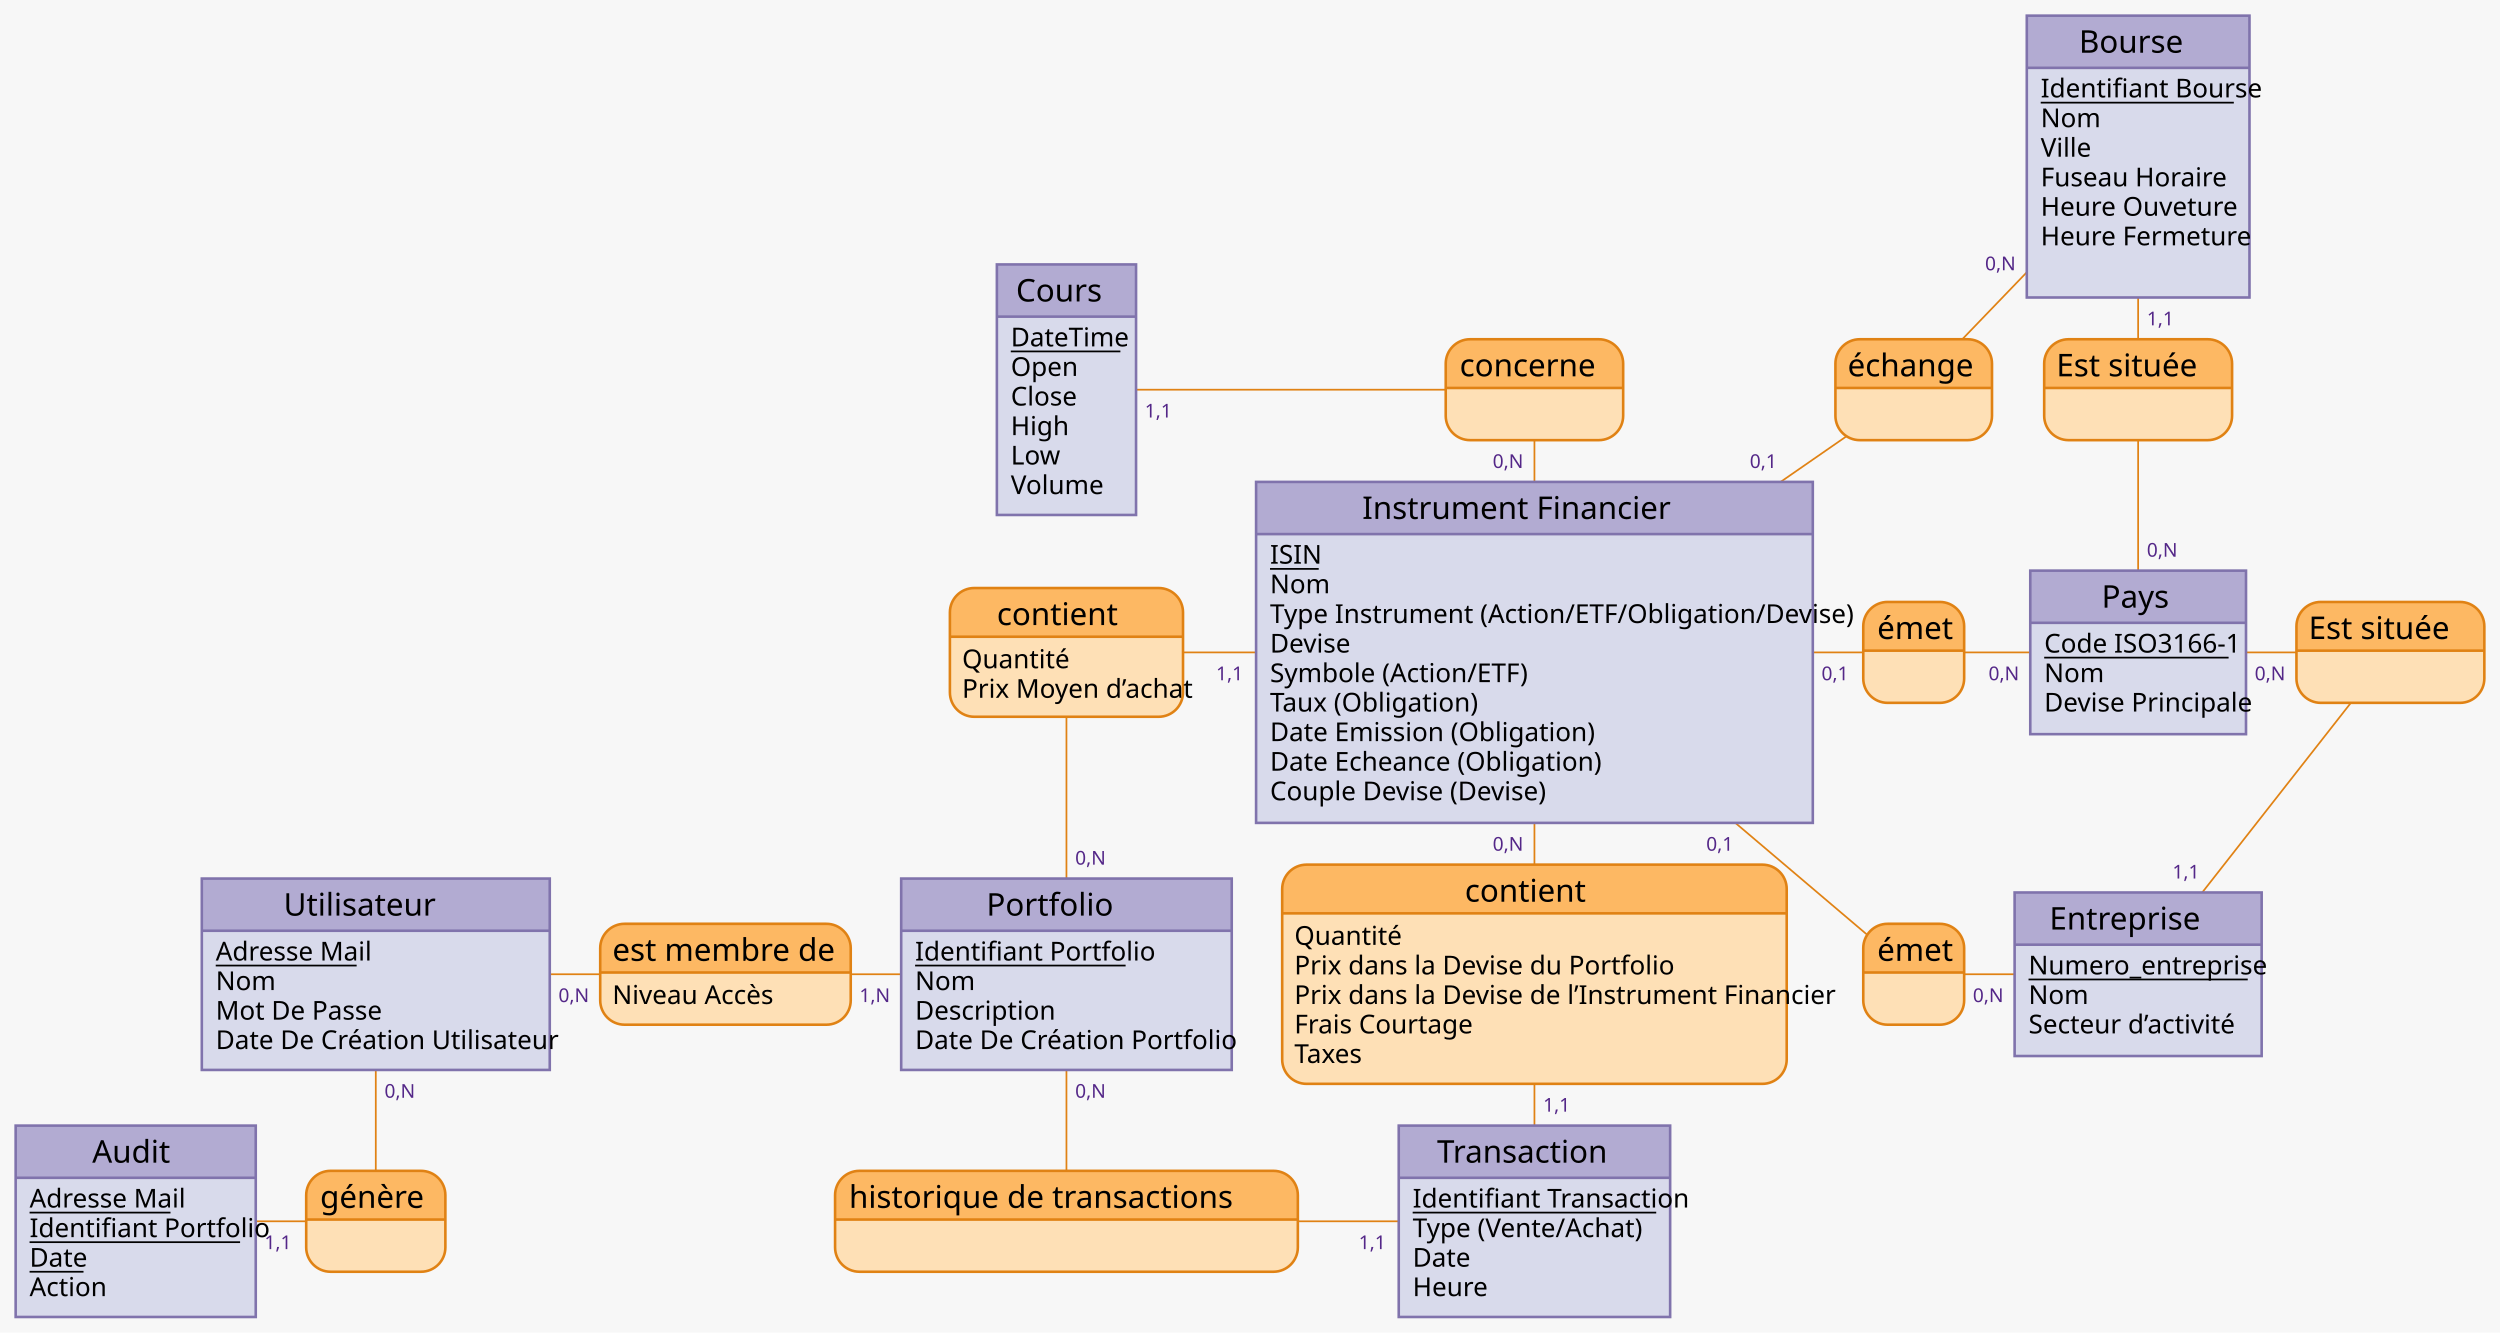
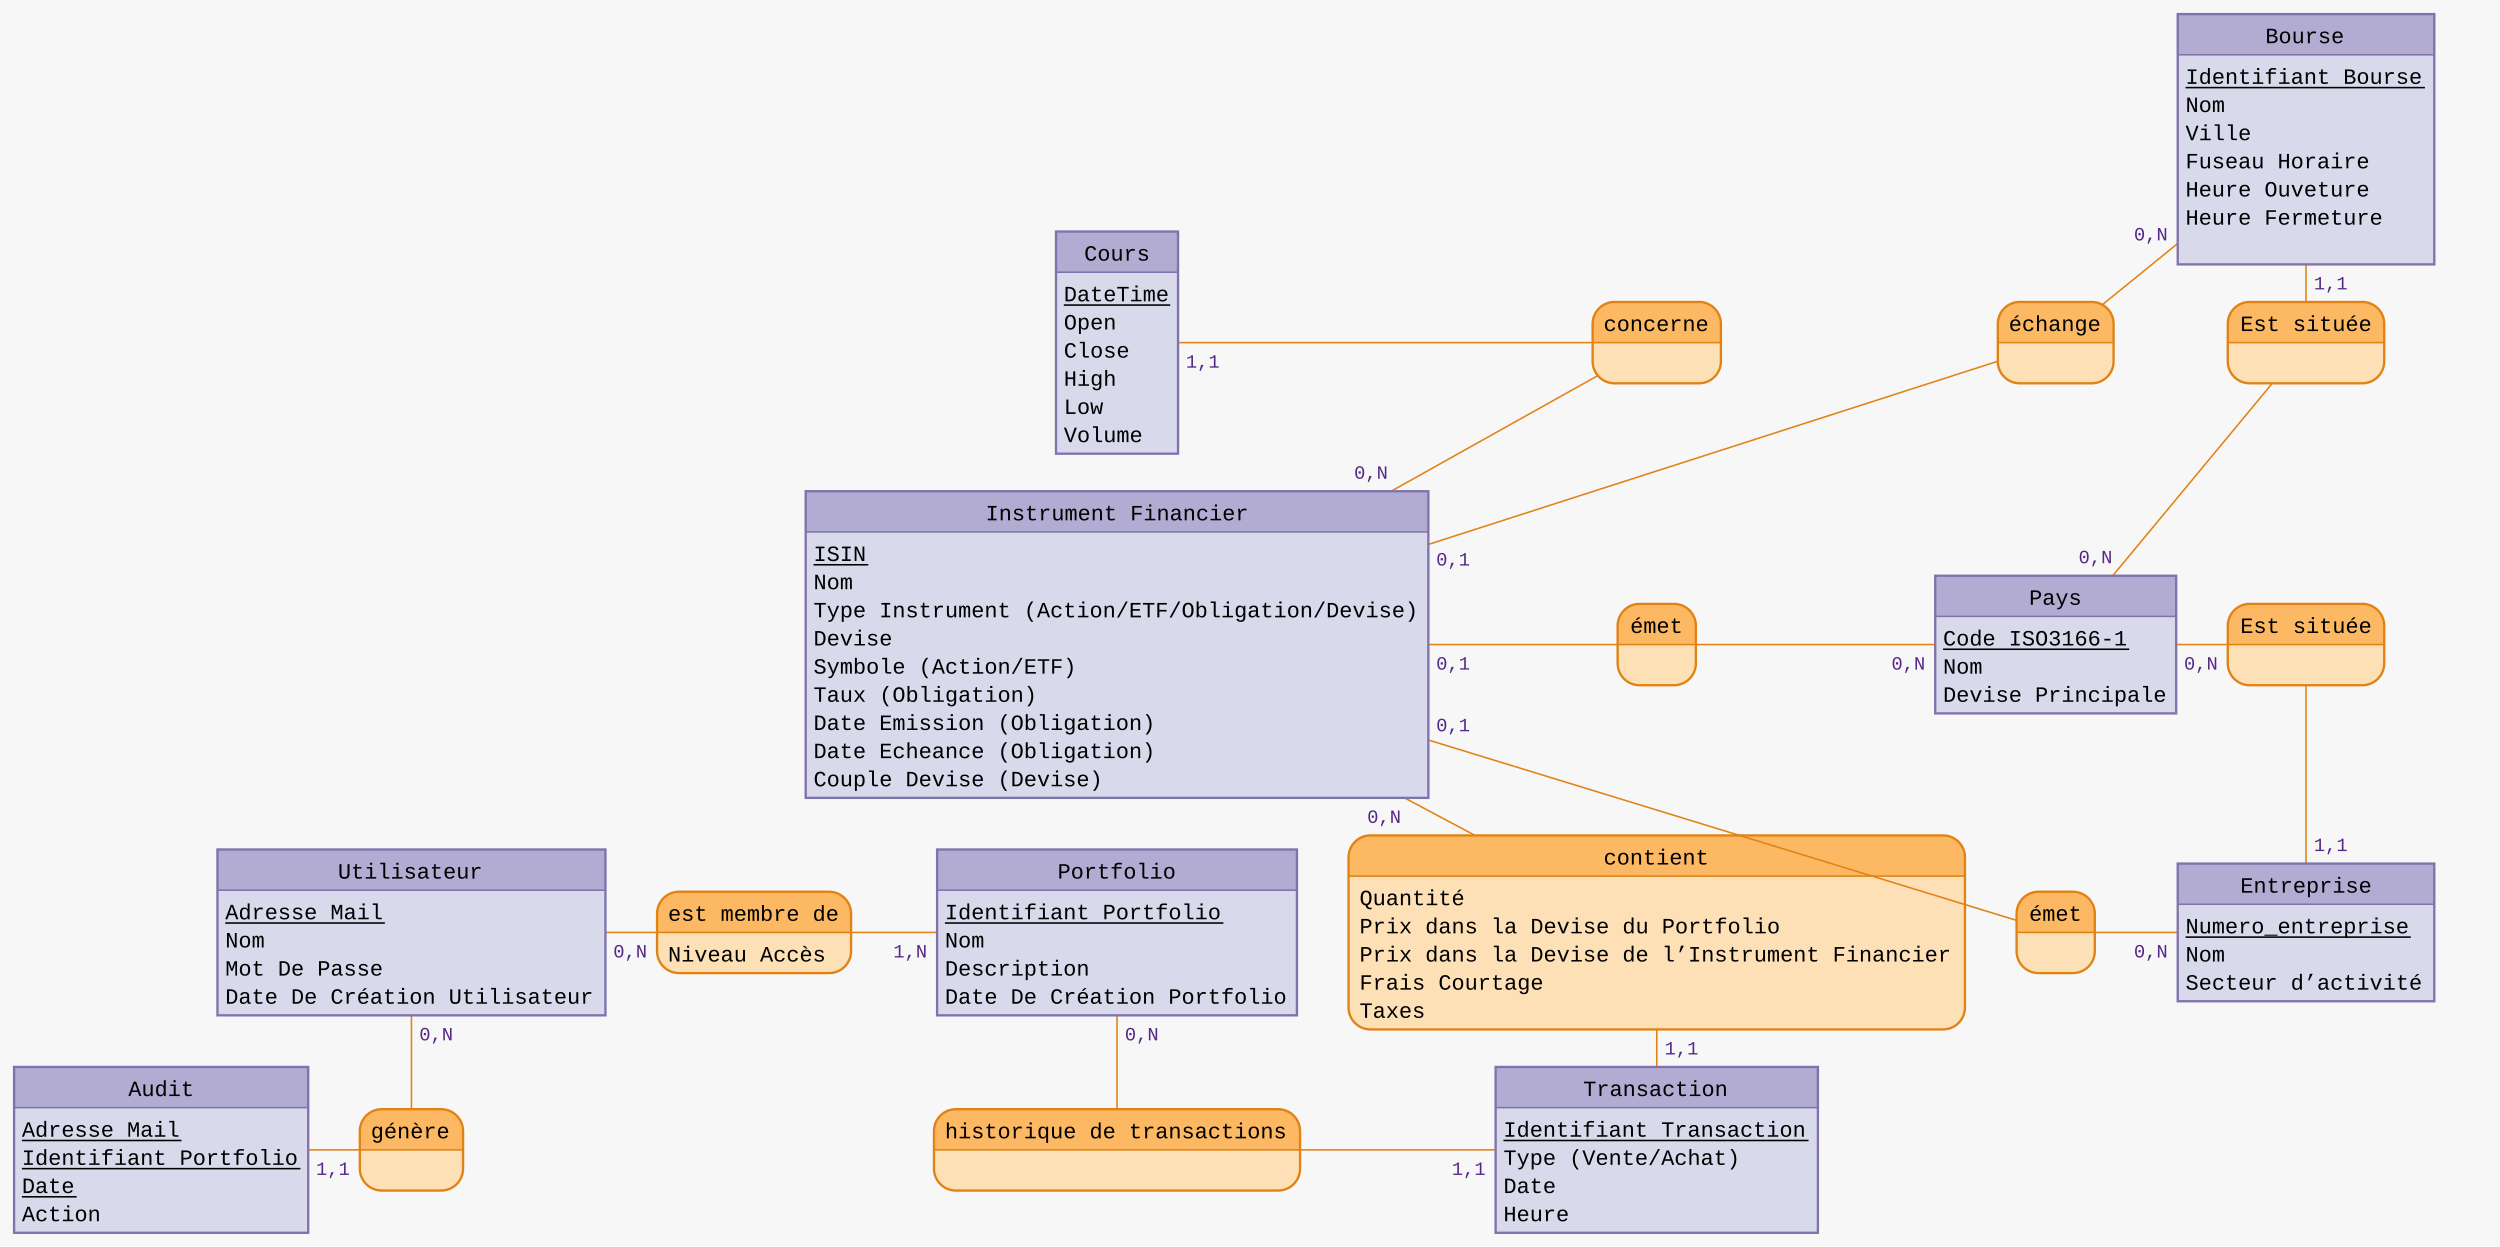
- <svg xmlns="http://www.w3.org/2000/svg" width="1437" height="766" viewBox="0 0 1437 766">
-   <rect x="0" y="0" width="1437" height="766" fill="#f7f7f7" stroke="none" stroke-width="0" />
-   <g>
-     <line x1="882" y1="375" x2="882" y2="224" stroke="#e08214" stroke-width="1" />
-     <line x1="613" y1="224" x2="882" y2="224" stroke="#e08214" stroke-width="1" />
-     <g>
-       <path d="M919 195 a14 14 90 0 1 14 14 V223 h-102 V209 a14 14 90 0 1 14 -14" fill="#fdb863" stroke="#fdb863" stroke-width="0" />
-       <path d="M933 223 v16 a14 14 90 0 1 -14 14 H845 a14 14 90 0 1 -14 -14 V223 H102" fill="#fee0b6" stroke="#fee0b6" stroke-width="0" />
-       <rect x="831" y="195" width="102" height="58" fill="none" rx="14" stroke="#e08214" stroke-width="1.5" />
-       <line x1="831" y1="223" x2="933" y2="223" stroke="#e08214" stroke-width="1.5" />
-       <text x="839" y="216.3" fill="#000000" font-family="Copperplate" font-size="18">concerne</text>
-     </g>
-     <text x="858" y="269" fill="#542788" font-family="Futura" font-size="11">0,N</text>
-     <text x="658" y="240" fill="#542788" font-family="Futura" font-size="11">1,1</text>
-   </g>
-   <g>
-     <line x1="882" y1="375" x2="1100" y2="224" stroke="#e08214" stroke-width="1" />
-     <line x1="1229" y1="90" x2="1100" y2="224" stroke="#e08214" stroke-width="1" />
-     <g>
-       <path d="M1131 195 a14 14 90 0 1 14 14 V223 h-90 V209 a14 14 90 0 1 14 -14" fill="#fdb863" stroke="#fdb863" stroke-width="0" />
-       <path d="M1145 223 v16 a14 14 90 0 1 -14 14 H1069 a14 14 90 0 1 -14 -14 V223 H90" fill="#fee0b6" stroke="#fee0b6" stroke-width="0" />
-       <rect x="1055" y="195" width="90" height="58" fill="none" rx="14" stroke="#e08214" stroke-width="1.5" />
-       <line x1="1055" y1="223" x2="1145" y2="223" stroke="#e08214" stroke-width="1.5" />
-       <text x="1062" y="216.3" fill="#000000" font-family="Copperplate" font-size="18">échange</text>
-     </g>
-     <text x="1005.77" y="269" fill="#542788" font-family="Futura" font-size="11">0,1</text>
-     <text x="1141" y="155.36" fill="#542788" font-family="Futura" font-size="11">0,N</text>
-   </g>
-   <g>
-     <line x1="1229" y1="90" x2="1229" y2="224" stroke="#e08214" stroke-width="1" />
-     <line x1="1229" y1="375" x2="1229" y2="224" stroke="#e08214" stroke-width="1" />
-     <g>
-       <path d="M1269 195 a14 14 90 0 1 14 14 V223 h-108 V209 a14 14 90 0 1 14 -14" fill="#fdb863" stroke="#fdb863" stroke-width="0" />
-       <path d="M1283 223 v16 a14 14 90 0 1 -14 14 H1189 a14 14 90 0 1 -14 -14 V223 H108" fill="#fee0b6" stroke="#fee0b6" stroke-width="0" />
-       <rect x="1175" y="195" width="108" height="58" fill="none" rx="14" stroke="#e08214" stroke-width="1.5" />
-       <line x1="1175" y1="223" x2="1283" y2="223" stroke="#e08214" stroke-width="1.5" />
-       <text x="1182" y="216.3" fill="#000000" font-family="Copperplate" font-size="18">Est située</text>
-     </g>
-     <text x="1234" y="187" fill="#542788" font-family="Futura" font-size="11">1,1</text>
-     <text x="1234" y="320" fill="#542788" font-family="Futura" font-size="11">0,N</text>
-   </g>
-   <g>
-     <line x1="613" y1="560" x2="613" y2="375" stroke="#e08214" stroke-width="1" />
-     <line x1="882" y1="375" x2="613" y2="375" stroke="#e08214" stroke-width="1" />
-     <g>
-       <path d="M666 338 a14 14 90 0 1 14 14 V366 h-134 V352 a14 14 90 0 1 14 -14" fill="#fdb863" stroke="#fdb863" stroke-width="0" />
-       <path d="M680 366 v32 a14 14 90 0 1 -14 14 H560 a14 14 90 0 1 -14 -14 V366 H134" fill="#fee0b6" stroke="#fee0b6" stroke-width="0" />
-       <rect x="546" y="338" width="134" height="74" fill="none" rx="14" stroke="#e08214" stroke-width="1.5" />
-       <line x1="546" y1="366" x2="680" y2="366" stroke="#e08214" stroke-width="1.5" />
-       <text x="573" y="359.3" fill="#000000" font-family="Copperplate" font-size="18">contient</text>
-       <text x="553" y="384.1" fill="#000000" font-family="Gill Sans" font-size="15">Quantité</text>
-       <text x="553" y="401.1" fill="#000000" font-family="Gill Sans" font-size="15">Prix Moyen d’achat</text>
-     </g>
-     <text x="618" y="497" fill="#542788" font-family="Futura" font-size="11">0,N</text>
-     <text x="699" y="391" fill="#542788" font-family="Futura" font-size="11">1,1</text>
-   </g>
-   <g>
-     <line x1="1229" y1="375" x2="1100" y2="375" stroke="#e08214" stroke-width="1" />
-     <line x1="882" y1="375" x2="1100" y2="375" stroke="#e08214" stroke-width="1" />
-     <g>
-       <path d="M1115 346 a14 14 90 0 1 14 14 V374 h-58 V360 a14 14 90 0 1 14 -14" fill="#fdb863" stroke="#fdb863" stroke-width="0" />
-       <path d="M1129 374 v16 a14 14 90 0 1 -14 14 H1085 a14 14 90 0 1 -14 -14 V374 H58" fill="#fee0b6" stroke="#fee0b6" stroke-width="0" />
-       <rect x="1071" y="346" width="58" height="58" fill="none" rx="14" stroke="#e08214" stroke-width="1.5" />
-       <line x1="1071" y1="374" x2="1129" y2="374" stroke="#e08214" stroke-width="1.5" />
-       <text x="1079" y="367.3" fill="#000000" font-family="Copperplate" font-size="18">émet</text>
-     </g>
-     <text x="1143" y="391" fill="#542788" font-family="Futura" font-size="11">0,N</text>
-     <text x="1047" y="391" fill="#542788" font-family="Futura" font-size="11">0,1</text>
-   </g>
-   <g>
-     <line x1="1229" y1="560" x2="1374" y2="375" stroke="#e08214" stroke-width="1" />
-     <line x1="1229" y1="375" x2="1374" y2="375" stroke="#e08214" stroke-width="1" />
-     <g>
-       <path d="M1414 346 a14 14 90 0 1 14 14 V374 h-108 V360 a14 14 90 0 1 14 -14" fill="#fdb863" stroke="#fdb863" stroke-width="0" />
-       <path d="M1428 374 v16 a14 14 90 0 1 -14 14 H1334 a14 14 90 0 1 -14 -14 V374 H108" fill="#fee0b6" stroke="#fee0b6" stroke-width="0" />
-       <rect x="1320" y="346" width="108" height="58" fill="none" rx="14" stroke="#e08214" stroke-width="1.5" />
-       <line x1="1320" y1="374" x2="1428" y2="374" stroke="#e08214" stroke-width="1.5" />
-       <text x="1327" y="367.3" fill="#000000" font-family="Copperplate" font-size="18">Est située</text>
-     </g>
-     <text x="1248.71" y="505" fill="#542788" font-family="Futura" font-size="11">1,1</text>
-     <text x="1296" y="391" fill="#542788" font-family="Futura" font-size="11">0,N</text>
-   </g>
-   <g>
-     <line x1="216" y1="560" x2="417" y2="560" stroke="#e08214" stroke-width="1" />
-     <line x1="613" y1="560" x2="417" y2="560" stroke="#e08214" stroke-width="1" />
-     <g>
-       <path d="M475 531 a14 14 90 0 1 14 14 V559 h-144 V545 a14 14 90 0 1 14 -14" fill="#fdb863" stroke="#fdb863" stroke-width="0" />
-       <path d="M489 559 v16 a14 14 90 0 1 -14 14 H359 a14 14 90 0 1 -14 -14 V559 H144" fill="#fee0b6" stroke="#fee0b6" stroke-width="0" />
-       <rect x="345" y="531" width="144" height="58" fill="none" rx="14" stroke="#e08214" stroke-width="1.5" />
-       <line x1="345" y1="559" x2="489" y2="559" stroke="#e08214" stroke-width="1.5" />
-       <text x="352" y="552.3" fill="#000000" font-family="Copperplate" font-size="18">est membre de</text>
-       <text x="352" y="577.1" fill="#000000" font-family="Gill Sans" font-size="15">Niveau Accès</text>
-     </g>
-     <text x="321" y="576" fill="#542788" font-family="Futura" font-size="11">0,N</text>
-     <text x="494" y="576" fill="#542788" font-family="Futura" font-size="11">1,N</text>
-   </g>
-   <g>
-     <line x1="882" y1="702" x2="882" y2="560" stroke="#e08214" stroke-width="1" />
-     <line x1="882" y1="375" x2="882" y2="560" stroke="#e08214" stroke-width="1" />
-     <g>
-       <path d="M1013 497 a14 14 90 0 1 14 14 V525 h-290 V511 a14 14 90 0 1 14 -14" fill="#fdb863" stroke="#fdb863" stroke-width="0" />
-       <path d="M1027 525 v84 a14 14 90 0 1 -14 14 H751 a14 14 90 0 1 -14 -14 V525 H290" fill="#fee0b6" stroke="#fee0b6" stroke-width="0" />
-       <rect x="737" y="497" width="290" height="126" fill="none" rx="14" stroke="#e08214" stroke-width="1.5" />
-       <line x1="737" y1="525" x2="1027" y2="525" stroke="#e08214" stroke-width="1.5" />
-       <text x="842" y="518.3" fill="#000000" font-family="Copperplate" font-size="18">contient</text>
-       <text x="744" y="543.1" fill="#000000" font-family="Gill Sans" font-size="15">Quantité</text>
-       <text x="744" y="560.1" fill="#000000" font-family="Gill Sans" font-size="15">Prix dans la Devise du Portfolio</text>
-       <text x="744" y="577.1" fill="#000000" font-family="Gill Sans" font-size="15">Prix dans la Devise de l’Instrument Financier</text>
-       <text x="744" y="594" fill="#000000" font-family="Gill Sans" font-size="15">Frais Courtage</text>
-       <text x="744" y="611" fill="#000000" font-family="Gill Sans" font-size="15">Taxes</text>
-     </g>
-     <text x="887" y="639" fill="#542788" font-family="Futura" font-size="11">1,1</text>
-     <text x="858" y="489" fill="#542788" font-family="Futura" font-size="11">0,N</text>
-   </g>
-   <g>
-     <line x1="882" y1="375" x2="1100" y2="560" stroke="#e08214" stroke-width="1" />
-     <line x1="1229" y1="560" x2="1100" y2="560" stroke="#e08214" stroke-width="1" />
-     <g>
-       <path d="M1115 531 a14 14 90 0 1 14 14 V559 h-58 V545 a14 14 90 0 1 14 -14" fill="#fdb863" stroke="#fdb863" stroke-width="0" />
-       <path d="M1129 559 v16 a14 14 90 0 1 -14 14 H1085 a14 14 90 0 1 -14 -14 V559 H58" fill="#fee0b6" stroke="#fee0b6" stroke-width="0" />
-       <rect x="1071" y="531" width="58" height="58" fill="none" rx="14" stroke="#e08214" stroke-width="1.5" />
-       <line x1="1071" y1="559" x2="1129" y2="559" stroke="#e08214" stroke-width="1.5" />
-       <text x="1079" y="552.3" fill="#000000" font-family="Copperplate" font-size="18">émet</text>
-     </g>
-     <text x="980.74" y="489" fill="#542788" font-family="Futura" font-size="11">0,1</text>
-     <text x="1134" y="576" fill="#542788" font-family="Futura" font-size="11">0,N</text>
-   </g>
-   <g>
-     <line x1="216" y1="560" x2="216" y2="702" stroke="#e08214" stroke-width="1" />
-     <line x1="78" y1="702" x2="216" y2="702" stroke="#e08214" stroke-width="1" />
-     <g>
-       <path d="M242 673 a14 14 90 0 1 14 14 V701 h-80 V687 a14 14 90 0 1 14 -14" fill="#fdb863" stroke="#fdb863" stroke-width="0" />
-       <path d="M256 701 v16 a14 14 90 0 1 -14 14 H190 a14 14 90 0 1 -14 -14 V701 H80" fill="#fee0b6" stroke="#fee0b6" stroke-width="0" />
-       <rect x="176" y="673" width="80" height="58" fill="none" rx="14" stroke="#e08214" stroke-width="1.5" />
-       <line x1="176" y1="701" x2="256" y2="701" stroke="#e08214" stroke-width="1.5" />
-       <text x="184" y="694.3" fill="#000000" font-family="Copperplate" font-size="18">génère</text>
-     </g>
-     <text x="221" y="631" fill="#542788" font-family="Futura" font-size="11">0,N</text>
-     <text x="152" y="718" fill="#542788" font-family="Futura" font-size="11">1,1</text>
-   </g>
-   <g>
-     <line x1="613" y1="560" x2="613" y2="702" stroke="#e08214" stroke-width="1" />
-     <line x1="882" y1="702" x2="613" y2="702" stroke="#e08214" stroke-width="1" />
-     <g>
-       <path d="M732 673 a14 14 90 0 1 14 14 V701 h-266 V687 a14 14 90 0 1 14 -14" fill="#fdb863" stroke="#fdb863" stroke-width="0" />
-       <path d="M746 701 v16 a14 14 90 0 1 -14 14 H494 a14 14 90 0 1 -14 -14 V701 H266" fill="#fee0b6" stroke="#fee0b6" stroke-width="0" />
-       <rect x="480" y="673" width="266" height="58" fill="none" rx="14" stroke="#e08214" stroke-width="1.5" />
-       <line x1="480" y1="701" x2="746" y2="701" stroke="#e08214" stroke-width="1.5" />
-       <text x="488" y="694.3" fill="#000000" font-family="Copperplate" font-size="18">historique de transactions</text>
-     </g>
-     <text x="618" y="631" fill="#542788" font-family="Futura" font-size="11">0,N</text>
-     <text x="781" y="718" fill="#542788" font-family="Futura" font-size="11">1,1</text>
-   </g>
-   <g>
-     <g>
-       <rect x="1165" y="9" width="128" height="30" fill="#b2abd2" stroke="none" stroke-width="0" opacity="1" />
-       <rect x="1165" y="39" width="128" height="132" fill="#d8daeb" stroke="none" stroke-width="0" opacity="1" />
-       <rect x="1165" y="9" width="128" height="162" fill="none" stroke="#8073ac" stroke-width="1.5" opacity="1" />
-       <line x1="1165" y1="39" x2="1293" y2="39" stroke="#8073ac" stroke-width="1.5" />
-     </g>
-     <text x="1195" y="30.3" fill="#000000" font-family="Copperplate" font-size="18">Bourse</text>
-     <text x="1173" y="56" fill="#000000" font-family="Gill Sans" font-size="15">Identifiant Bourse</text>
-     <line x1="1173" y1="59" x2="1284" y2="59" stroke="#000000" stroke-width="1" />
-     <text x="1173" y="73.1" fill="#000000" font-family="Gill Sans" font-size="15">Nom</text>
-     <text x="1173" y="90.1" fill="#000000" font-family="Gill Sans" font-size="15">Ville</text>
-     <text x="1173" y="107.1" fill="#000000" font-family="Gill Sans" font-size="15">Fuseau Horaire</text>
-     <text x="1173" y="124" fill="#000000" font-family="Gill Sans" font-size="15">Heure Ouveture</text>
-     <text x="1173" y="141" fill="#000000" font-family="Gill Sans" font-size="15">Heure Fermeture</text>
-   </g>
-   <g>
-     <g>
-       <rect x="573" y="152" width="80" height="30" fill="#b2abd2" stroke="none" stroke-width="0" opacity="1" />
-       <rect x="573" y="182" width="80" height="114" fill="#d8daeb" stroke="none" stroke-width="0" opacity="1" />
-       <rect x="573" y="152" width="80" height="144" fill="none" stroke="#8073ac" stroke-width="1.5" opacity="1" />
-       <line x1="573" y1="182" x2="653" y2="182" stroke="#8073ac" stroke-width="1.5" />
-     </g>
-     <text x="584" y="173.3" fill="#000000" font-family="Copperplate" font-size="18">Cours</text>
-     <text x="581" y="199.1" fill="#000000" font-family="Gill Sans" font-size="15">DateTime</text>
-     <line x1="581" y1="202" x2="644" y2="202" stroke="#000000" stroke-width="1" />
-     <text x="581" y="216.1" fill="#000000" font-family="Gill Sans" font-size="15">Open</text>
-     <text x="581" y="233.1" fill="#000000" font-family="Gill Sans" font-size="15">Close</text>
-     <text x="581" y="250.1" fill="#000000" font-family="Gill Sans" font-size="15">High</text>
-     <text x="581" y="267" fill="#000000" font-family="Gill Sans" font-size="15">Low</text>
-     <text x="581" y="284" fill="#000000" font-family="Gill Sans" font-size="15">Volume</text>
-   </g>
-   <g>
-     <g>
-       <rect x="722" y="277" width="320" height="30" fill="#b2abd2" stroke="none" stroke-width="0" opacity="1" />
-       <rect x="722" y="307" width="320" height="166" fill="#d8daeb" stroke="none" stroke-width="0" opacity="1" />
-       <rect x="722" y="277" width="320" height="196" fill="none" stroke="#8073ac" stroke-width="1.5" opacity="1" />
-       <line x1="722" y1="307" x2="1042" y2="307" stroke="#8073ac" stroke-width="1.5" />
-     </g>
-     <text x="783" y="298.3" fill="#000000" font-family="Copperplate" font-size="18">Instrument Financier</text>
-     <text x="730" y="324" fill="#000000" font-family="Gill Sans" font-size="15">ISIN</text>
-     <line x1="730" y1="327" x2="758" y2="327" stroke="#000000" stroke-width="1" />
-     <text x="730" y="341" fill="#000000" font-family="Gill Sans" font-size="15">Nom</text>
-     <text x="730" y="358.1" fill="#000000" font-family="Gill Sans" font-size="15">Type Instrument (Action/ETF/Obligation/Devise)</text>
-     <text x="730" y="375.1" fill="#000000" font-family="Gill Sans" font-size="15">Devise</text>
-     <text x="730" y="392.1" fill="#000000" font-family="Gill Sans" font-size="15">Symbole (Action/ETF)</text>
-     <text x="730" y="409" fill="#000000" font-family="Gill Sans" font-size="15">Taux (Obligation)</text>
-     <text x="730" y="426" fill="#000000" font-family="Gill Sans" font-size="15">Date Emission (Obligation)</text>
-     <text x="730" y="443" fill="#000000" font-family="Gill Sans" font-size="15">Date Echeance (Obligation)</text>
-     <text x="730" y="460" fill="#000000" font-family="Gill Sans" font-size="15">Couple Devise (Devise)</text>
-   </g>
-   <g>
-     <g>
-       <rect x="1167" y="328" width="124" height="30" fill="#b2abd2" stroke="none" stroke-width="0" opacity="1" />
-       <rect x="1167" y="358" width="124" height="64" fill="#d8daeb" stroke="none" stroke-width="0" opacity="1" />
-       <rect x="1167" y="328" width="124" height="94" fill="none" stroke="#8073ac" stroke-width="1.5" opacity="1" />
-       <line x1="1167" y1="358" x2="1291" y2="358" stroke="#8073ac" stroke-width="1.5" />
-     </g>
-     <text x="1208" y="349.3" fill="#000000" font-family="Copperplate" font-size="18">Pays</text>
-     <text x="1175" y="375.1" fill="#000000" font-family="Gill Sans" font-size="15">Code ISO3166-1</text>
-     <line x1="1175" y1="378" x2="1281" y2="378" stroke="#000000" stroke-width="1" />
-     <text x="1175" y="392.1" fill="#000000" font-family="Gill Sans" font-size="15">Nom</text>
-     <text x="1175" y="409" fill="#000000" font-family="Gill Sans" font-size="15">Devise Principale</text>
-   </g>
-   <g>
-     <g>
-       <rect x="116" y="505" width="200" height="30" fill="#b2abd2" stroke="none" stroke-width="0" opacity="1" />
-       <rect x="116" y="535" width="200" height="80" fill="#d8daeb" stroke="none" stroke-width="0" opacity="1" />
-       <rect x="116" y="505" width="200" height="110" fill="none" stroke="#8073ac" stroke-width="1.5" opacity="1" />
-       <line x1="116" y1="535" x2="316" y2="535" stroke="#8073ac" stroke-width="1.5" />
-     </g>
-     <text x="163" y="526.3" fill="#000000" font-family="Copperplate" font-size="18">Utilisateur</text>
-     <text x="124" y="552.1" fill="#000000" font-family="Gill Sans" font-size="15">Adresse Mail</text>
-     <line x1="124" y1="555" x2="205" y2="555" stroke="#000000" stroke-width="1" />
-     <text x="124" y="569.1" fill="#000000" font-family="Gill Sans" font-size="15">Nom</text>
-     <text x="124" y="586.1" fill="#000000" font-family="Gill Sans" font-size="15">Mot De Passe</text>
-     <text x="124" y="603" fill="#000000" font-family="Gill Sans" font-size="15">Date De Création Utilisateur</text>
-   </g>
-   <g>
-     <g>
-       <rect x="518" y="505" width="190" height="30" fill="#b2abd2" stroke="none" stroke-width="0" opacity="1" />
-       <rect x="518" y="535" width="190" height="80" fill="#d8daeb" stroke="none" stroke-width="0" opacity="1" />
-       <rect x="518" y="505" width="190" height="110" fill="none" stroke="#8073ac" stroke-width="1.5" opacity="1" />
-       <line x1="518" y1="535" x2="708" y2="535" stroke="#8073ac" stroke-width="1.5" />
-     </g>
-     <text x="567" y="526.3" fill="#000000" font-family="Copperplate" font-size="18">Portfolio</text>
-     <text x="526" y="552.1" fill="#000000" font-family="Gill Sans" font-size="15">Identifiant Portfolio</text>
-     <line x1="526" y1="555" x2="647" y2="555" stroke="#000000" stroke-width="1" />
-     <text x="526" y="569.1" fill="#000000" font-family="Gill Sans" font-size="15">Nom</text>
-     <text x="526" y="586.1" fill="#000000" font-family="Gill Sans" font-size="15">Description</text>
-     <text x="526" y="603" fill="#000000" font-family="Gill Sans" font-size="15">Date De Création Portfolio</text>
-   </g>
-   <g>
-     <g>
-       <rect x="1158" y="513" width="142" height="30" fill="#b2abd2" stroke="none" stroke-width="0" opacity="1" />
-       <rect x="1158" y="543" width="142" height="64" fill="#d8daeb" stroke="none" stroke-width="0" opacity="1" />
-       <rect x="1158" y="513" width="142" height="94" fill="none" stroke="#8073ac" stroke-width="1.5" opacity="1" />
-       <line x1="1158" y1="543" x2="1300" y2="543" stroke="#8073ac" stroke-width="1.5" />
-     </g>
-     <text x="1178" y="534.3" fill="#000000" font-family="Copperplate" font-size="18">Entreprise</text>
-     <text x="1166" y="560.1" fill="#000000" font-family="Gill Sans" font-size="15">Numero_entreprise</text>
-     <line x1="1166" y1="563" x2="1292" y2="563" stroke="#000000" stroke-width="1" />
-     <text x="1166" y="577.1" fill="#000000" font-family="Gill Sans" font-size="15">Nom</text>
-     <text x="1166" y="594" fill="#000000" font-family="Gill Sans" font-size="15">Secteur d’activité</text>
-   </g>
-   <g>
-     <g>
-       <rect x="9" y="647" width="138" height="30" fill="#b2abd2" stroke="none" stroke-width="0" opacity="1" />
-       <rect x="9" y="677" width="138" height="80" fill="#d8daeb" stroke="none" stroke-width="0" opacity="1" />
-       <rect x="9" y="647" width="138" height="110" fill="none" stroke="#8073ac" stroke-width="1.5" opacity="1" />
-       <line x1="9" y1="677" x2="147" y2="677" stroke="#8073ac" stroke-width="1.5" />
-     </g>
-     <text x="53" y="668.3" fill="#000000" font-family="Copperplate" font-size="18">Audit</text>
-     <text x="17" y="694.1" fill="#000000" font-family="Gill Sans" font-size="15">Adresse Mail</text>
-     <line x1="17" y1="697" x2="98" y2="697" stroke="#000000" stroke-width="1" />
-     <text x="17" y="711.1" fill="#000000" font-family="Gill Sans" font-size="15">Identifiant Portfolio</text>
-     <line x1="17" y1="714" x2="138" y2="714" stroke="#000000" stroke-width="1" />
-     <text x="17" y="728.1" fill="#000000" font-family="Gill Sans" font-size="15">Date</text>
-     <line x1="17" y1="731" x2="48" y2="731" stroke="#000000" stroke-width="1" />
-     <text x="17" y="745" fill="#000000" font-family="Gill Sans" font-size="15">Action</text>
-   </g>
-   <g>
-     <g>
-       <rect x="804" y="647" width="156" height="30" fill="#b2abd2" stroke="none" stroke-width="0" opacity="1" />
-       <rect x="804" y="677" width="156" height="80" fill="#d8daeb" stroke="none" stroke-width="0" opacity="1" />
-       <rect x="804" y="647" width="156" height="110" fill="none" stroke="#8073ac" stroke-width="1.5" opacity="1" />
-       <line x1="804" y1="677" x2="960" y2="677" stroke="#8073ac" stroke-width="1.5" />
-     </g>
-     <text x="826" y="668.3" fill="#000000" font-family="Copperplate" font-size="18">Transaction</text>
-     <text x="812" y="694.1" fill="#000000" font-family="Gill Sans" font-size="15">Identifiant Transaction</text>
-     <line x1="812" y1="697" x2="952" y2="697" stroke="#000000" stroke-width="1" />
-     <text x="812" y="711.1" fill="#000000" font-family="Gill Sans" font-size="15">Type (Vente/Achat)</text>
-     <text x="812" y="728.1" fill="#000000" font-family="Gill Sans" font-size="15">Date</text>
-     <text x="812" y="745" fill="#000000" font-family="Gill Sans" font-size="15">Heure</text>
+ <svg xmlns="http://www.w3.org/2000/svg" width="1598" height="797" viewBox="0 0 1598 797">
+   <rect x="0" y="0" width="1598" height="797" fill="#f7f7f7" stroke="none" stroke-width="0" />
+   <g>
+     <line x1="714" y1="412" x2="1059" y2="219" stroke="#e08214" stroke-width="1" />
+     <line x1="714" y1="219" x2="1059" y2="219" stroke="#e08214" stroke-width="1" />
+     <g>
+       <path d="M1086 193 a14 14 90 0 1 14 14 V219 h-82 V207 a14 14 90 0 1 14 -14" fill="#fdb863" stroke="#fdb863" stroke-width="0" />
+       <path d="M1100 219 v12 a14 14 90 0 1 -14 14 H1032 a14 14 90 0 1 -14 -14 V219 H82" fill="#fee0b6" stroke="#fee0b6" stroke-width="0" />
+       <rect x="1018" y="193" width="82" height="52" fill="none" rx="14" stroke="#e08214" stroke-width="1.5" />
+       <line x1="1018" y1="219" x2="1100" y2="219" stroke="#e08214" stroke-width="1" />
+       <text x="1025" y="211.6" fill="#000000" font-family="Courier New" font-size="14">concerne</text>
+     </g>
+     <text x="865.53" y="306" fill="#542788" font-family="Courier New" font-size="12">0,N</text>
+     <text x="758" y="235" fill="#542788" font-family="Courier New" font-size="12">1,1</text>
+   </g>
+   <g>
+     <line x1="714" y1="412" x2="1314" y2="219" stroke="#e08214" stroke-width="1" />
+     <line x1="1474" y1="89" x2="1314" y2="219" stroke="#e08214" stroke-width="1" />
+     <g>
+       <path d="M1337 193 a14 14 90 0 1 14 14 V219 h-74 V207 a14 14 90 0 1 14 -14" fill="#fdb863" stroke="#fdb863" stroke-width="0" />
+       <path d="M1351 219 v12 a14 14 90 0 1 -14 14 H1291 a14 14 90 0 1 -14 -14 V219 H74" fill="#fee0b6" stroke="#fee0b6" stroke-width="0" />
+       <rect x="1277" y="193" width="74" height="52" fill="none" rx="14" stroke="#e08214" stroke-width="1.5" />
+       <line x1="1277" y1="219" x2="1351" y2="219" stroke="#e08214" stroke-width="1" />
+       <text x="1284" y="211.6" fill="#000000" font-family="Courier New" font-size="14">échange</text>
+     </g>
+     <text x="918" y="361.48" fill="#542788" font-family="Courier New" font-size="12">0,1</text>
+     <text x="1364" y="153.67" fill="#542788" font-family="Courier New" font-size="12">0,N</text>
+   </g>
+   <g>
+     <line x1="1474" y1="89" x2="1474" y2="219" stroke="#e08214" stroke-width="1" />
+     <line x1="1314" y1="412" x2="1474" y2="219" stroke="#e08214" stroke-width="1" />
+     <g>
+       <path d="M1510 193 a14 14 90 0 1 14 14 V219 h-100 V207 a14 14 90 0 1 14 -14" fill="#fdb863" stroke="#fdb863" stroke-width="0" />
+       <path d="M1524 219 v12 a14 14 90 0 1 -14 14 H1438 a14 14 90 0 1 -14 -14 V219 H100" fill="#fee0b6" stroke="#fee0b6" stroke-width="0" />
+       <rect x="1424" y="193" width="100" height="52" fill="none" rx="14" stroke="#e08214" stroke-width="1.5" />
+       <line x1="1424" y1="219" x2="1524" y2="219" stroke="#e08214" stroke-width="1" />
+       <text x="1432" y="211.6" fill="#000000" font-family="Courier New" font-size="14">Est située</text>
+     </g>
+     <text x="1479" y="185" fill="#542788" font-family="Courier New" font-size="12">1,1</text>
+     <text x="1328.62" y="360" fill="#542788" font-family="Courier New" font-size="12">0,N</text>
+   </g>
+   <g>
+     <line x1="1314" y1="412" x2="1059" y2="412" stroke="#e08214" stroke-width="1" />
+     <line x1="714" y1="412" x2="1059" y2="412" stroke="#e08214" stroke-width="1" />
+     <g>
+       <path d="M1070 386 a14 14 90 0 1 14 14 V412 h-50 V400 a14 14 90 0 1 14 -14" fill="#fdb863" stroke="#fdb863" stroke-width="0" />
+       <path d="M1084 412 v12 a14 14 90 0 1 -14 14 H1048 a14 14 90 0 1 -14 -14 V412 H50" fill="#fee0b6" stroke="#fee0b6" stroke-width="0" />
+       <rect x="1034" y="386" width="50" height="52" fill="none" rx="14" stroke="#e08214" stroke-width="1.5" />
+       <line x1="1034" y1="412" x2="1084" y2="412" stroke="#e08214" stroke-width="1" />
+       <text x="1042" y="404.6" fill="#000000" font-family="Courier New" font-size="14">émet</text>
+     </g>
+     <text x="1209" y="428" fill="#542788" font-family="Courier New" font-size="12">0,N</text>
+     <text x="918" y="428" fill="#542788" font-family="Courier New" font-size="12">0,1</text>
+   </g>
+   <g>
+     <line x1="1474" y1="596" x2="1474" y2="412" stroke="#e08214" stroke-width="1" />
+     <line x1="1314" y1="412" x2="1474" y2="412" stroke="#e08214" stroke-width="1" />
+     <g>
+       <path d="M1510 386 a14 14 90 0 1 14 14 V412 h-100 V400 a14 14 90 0 1 14 -14" fill="#fdb863" stroke="#fdb863" stroke-width="0" />
+       <path d="M1524 412 v12 a14 14 90 0 1 -14 14 H1438 a14 14 90 0 1 -14 -14 V412 H100" fill="#fee0b6" stroke="#fee0b6" stroke-width="0" />
+       <rect x="1424" y="386" width="100" height="52" fill="none" rx="14" stroke="#e08214" stroke-width="1.5" />
+       <line x1="1424" y1="412" x2="1524" y2="412" stroke="#e08214" stroke-width="1" />
+       <text x="1432" y="404.6" fill="#000000" font-family="Courier New" font-size="14">Est située</text>
+     </g>
+     <text x="1479" y="544" fill="#542788" font-family="Courier New" font-size="12">1,1</text>
+     <text x="1396" y="428" fill="#542788" font-family="Courier New" font-size="12">0,N</text>
+   </g>
+   <g>
+     <line x1="263" y1="596" x2="482" y2="596" stroke="#e08214" stroke-width="1" />
+     <line x1="714" y1="596" x2="482" y2="596" stroke="#e08214" stroke-width="1" />
+     <g>
+       <path d="M530 570 a14 14 90 0 1 14 14 V596 h-124 V584 a14 14 90 0 1 14 -14" fill="#fdb863" stroke="#fdb863" stroke-width="0" />
+       <path d="M544 596 v12 a14 14 90 0 1 -14 14 H434 a14 14 90 0 1 -14 -14 V596 H124" fill="#fee0b6" stroke="#fee0b6" stroke-width="0" />
+       <rect x="420" y="570" width="124" height="52" fill="none" rx="14" stroke="#e08214" stroke-width="1.5" />
+       <line x1="420" y1="596" x2="544" y2="596" stroke="#e08214" stroke-width="1" />
+       <text x="427" y="588.6" fill="#000000" font-family="Courier New" font-size="14">est membre de</text>
+       <text x="427" y="614.6" fill="#000000" font-family="Courier New" font-size="14">Niveau Accès</text>
+     </g>
+     <text x="392" y="612" fill="#542788" font-family="Courier New" font-size="12">0,N</text>
+     <text x="571" y="612" fill="#542788" font-family="Courier New" font-size="12">1,N</text>
+   </g>
+   <g>
+     <line x1="1059" y1="735" x2="1059" y2="596" stroke="#e08214" stroke-width="1" />
+     <line x1="714" y1="412" x2="1059" y2="596" stroke="#e08214" stroke-width="1" />
+     <g>
+       <path d="M1242 534 a14 14 90 0 1 14 14 V560 h-394 V548 a14 14 90 0 1 14 -14" fill="#fdb863" stroke="#fdb863" stroke-width="0" />
+       <path d="M1256 560 v84 a14 14 90 0 1 -14 14 H876 a14 14 90 0 1 -14 -14 V560 H394" fill="#fee0b6" stroke="#fee0b6" stroke-width="0" />
+       <rect x="862" y="534" width="394" height="124" fill="none" rx="14" stroke="#e08214" stroke-width="1.5" />
+       <line x1="862" y1="560" x2="1256" y2="560" stroke="#e08214" stroke-width="1" />
+       <text x="1025" y="552.6" fill="#000000" font-family="Courier New" font-size="14">contient</text>
+       <text x="869" y="578.6" fill="#000000" font-family="Courier New" font-size="14">Quantité</text>
+       <text x="869" y="596.6" fill="#000000" font-family="Courier New" font-size="14">Prix dans la Devise du Portfolio</text>
+       <text x="869" y="614.6" fill="#000000" font-family="Courier New" font-size="14">Prix dans la Devise de l’Instrument Financier</text>
+       <text x="869" y="632.6" fill="#000000" font-family="Courier New" font-size="14">Frais Courtage</text>
+       <text x="869" y="650.6" fill="#000000" font-family="Courier New" font-size="14">Taxes</text>
+     </g>
+     <text x="1064" y="674" fill="#542788" font-family="Courier New" font-size="12">1,1</text>
+     <text x="873.91" y="526" fill="#542788" font-family="Courier New" font-size="12">0,N</text>
+   </g>
+   <g>
+     <line x1="714" y1="412" x2="1314" y2="596" stroke="#e08214" stroke-width="1" />
+     <line x1="1474" y1="596" x2="1314" y2="596" stroke="#e08214" stroke-width="1" />
+     <g>
+       <path d="M1325 570 a14 14 90 0 1 14 14 V596 h-50 V584 a14 14 90 0 1 14 -14" fill="#fdb863" stroke="#fdb863" stroke-width="0" />
+       <path d="M1339 596 v12 a14 14 90 0 1 -14 14 H1303 a14 14 90 0 1 -14 -14 V596 H50" fill="#fee0b6" stroke="#fee0b6" stroke-width="0" />
+       <rect x="1289" y="570" width="50" height="52" fill="none" rx="14" stroke="#e08214" stroke-width="1.5" />
+       <line x1="1289" y1="596" x2="1339" y2="596" stroke="#e08214" stroke-width="1" />
+       <text x="1297" y="588.6" fill="#000000" font-family="Courier New" font-size="14">émet</text>
+     </g>
+     <text x="918" y="467.41" fill="#542788" font-family="Courier New" font-size="12">0,1</text>
+     <text x="1364" y="612" fill="#542788" font-family="Courier New" font-size="12">0,N</text>
+   </g>
+   <g>
+     <line x1="263" y1="596" x2="263" y2="735" stroke="#e08214" stroke-width="1" />
+     <line x1="103" y1="735" x2="263" y2="735" stroke="#e08214" stroke-width="1" />
+     <g>
+       <path d="M282 709 a14 14 90 0 1 14 14 V735 h-66 V723 a14 14 90 0 1 14 -14" fill="#fdb863" stroke="#fdb863" stroke-width="0" />
+       <path d="M296 735 v12 a14 14 90 0 1 -14 14 H244 a14 14 90 0 1 -14 -14 V735 H66" fill="#fee0b6" stroke="#fee0b6" stroke-width="0" />
+       <rect x="230" y="709" width="66" height="52" fill="none" rx="14" stroke="#e08214" stroke-width="1.5" />
+       <line x1="230" y1="735" x2="296" y2="735" stroke="#e08214" stroke-width="1" />
+       <text x="237" y="727.6" fill="#000000" font-family="Courier New" font-size="14">génère</text>
+     </g>
+     <text x="268" y="665" fill="#542788" font-family="Courier New" font-size="12">0,N</text>
+     <text x="202" y="751" fill="#542788" font-family="Courier New" font-size="12">1,1</text>
+   </g>
+   <g>
+     <line x1="714" y1="596" x2="714" y2="735" stroke="#e08214" stroke-width="1" />
+     <line x1="1059" y1="735" x2="714" y2="735" stroke="#e08214" stroke-width="1" />
+     <g>
+       <path d="M817 709 a14 14 90 0 1 14 14 V735 h-234 V723 a14 14 90 0 1 14 -14" fill="#fdb863" stroke="#fdb863" stroke-width="0" />
+       <path d="M831 735 v12 a14 14 90 0 1 -14 14 H611 a14 14 90 0 1 -14 -14 V735 H234" fill="#fee0b6" stroke="#fee0b6" stroke-width="0" />
+       <rect x="597" y="709" width="234" height="52" fill="none" rx="14" stroke="#e08214" stroke-width="1.5" />
+       <line x1="597" y1="735" x2="831" y2="735" stroke="#e08214" stroke-width="1" />
+       <text x="604" y="727.6" fill="#000000" font-family="Courier New" font-size="14">historique de transactions</text>
+     </g>
+     <text x="719" y="665" fill="#542788" font-family="Courier New" font-size="12">0,N</text>
+     <text x="928" y="751" fill="#542788" font-family="Courier New" font-size="12">1,1</text>
+   </g>
+   <g>
+     <g>
+       <rect x="1392" y="9" width="164" height="26" fill="#b2abd2" stroke="none" stroke-width="0" opacity="1" />
+       <rect x="1392" y="35" width="164" height="134" fill="#d8daeb" stroke="none" stroke-width="0" opacity="1" />
+       <rect x="1392" y="9" width="164" height="160" fill="none" stroke="#8073ac" stroke-width="1.5" opacity="1" />
+       <line x1="1392" y1="35" x2="1556" y2="35" stroke="#8073ac" stroke-width="1" />
+     </g>
+     <text x="1448" y="27.6" fill="#000000" font-family="Courier New" font-size="14">Bourse</text>
+     <text x="1397" y="53.6" fill="#000000" font-family="Courier New" font-size="14">Identifiant Bourse</text>
+     <line x1="1397" y1="56" x2="1550" y2="56" stroke="#000000" stroke-width="1" />
+     <text x="1397" y="71.6" fill="#000000" font-family="Courier New" font-size="14">Nom</text>
+     <text x="1397" y="89.6" fill="#000000" font-family="Courier New" font-size="14">Ville</text>
+     <text x="1397" y="107.6" fill="#000000" font-family="Courier New" font-size="14">Fuseau Horaire</text>
+     <text x="1397" y="125.6" fill="#000000" font-family="Courier New" font-size="14">Heure Ouveture</text>
+     <text x="1397" y="143.6" fill="#000000" font-family="Courier New" font-size="14">Heure Fermeture</text>
+   </g>
+   <g>
+     <g>
+       <rect x="675" y="148" width="78" height="26" fill="#b2abd2" stroke="none" stroke-width="0" opacity="1" />
+       <rect x="675" y="174" width="78" height="116" fill="#d8daeb" stroke="none" stroke-width="0" opacity="1" />
+       <rect x="675" y="148" width="78" height="142" fill="none" stroke="#8073ac" stroke-width="1.5" opacity="1" />
+       <line x1="675" y1="174" x2="753" y2="174" stroke="#8073ac" stroke-width="1" />
+     </g>
+     <text x="693" y="166.6" fill="#000000" font-family="Courier New" font-size="14">Cours</text>
+     <text x="680" y="192.6" fill="#000000" font-family="Courier New" font-size="14">DateTime</text>
+     <line x1="680" y1="195" x2="748" y2="195" stroke="#000000" stroke-width="1" />
+     <text x="680" y="210.6" fill="#000000" font-family="Courier New" font-size="14">Open</text>
+     <text x="680" y="228.6" fill="#000000" font-family="Courier New" font-size="14">Close</text>
+     <text x="680" y="246.6" fill="#000000" font-family="Courier New" font-size="14">High</text>
+     <text x="680" y="264.6" fill="#000000" font-family="Courier New" font-size="14">Low</text>
+     <text x="680" y="282.6" fill="#000000" font-family="Courier New" font-size="14">Volume</text>
+   </g>
+   <g>
+     <g>
+       <rect x="515" y="314" width="398" height="26" fill="#b2abd2" stroke="none" stroke-width="0" opacity="1" />
+       <rect x="515" y="340" width="398" height="170" fill="#d8daeb" stroke="none" stroke-width="0" opacity="1" />
+       <rect x="515" y="314" width="398" height="196" fill="none" stroke="#8073ac" stroke-width="1.5" opacity="1" />
+       <line x1="515" y1="340" x2="913" y2="340" stroke="#8073ac" stroke-width="1" />
+     </g>
+     <text x="630" y="332.6" fill="#000000" font-family="Courier New" font-size="14">Instrument Financier</text>
+     <text x="520" y="358.6" fill="#000000" font-family="Courier New" font-size="14">ISIN</text>
+     <line x1="520" y1="361" x2="555" y2="361" stroke="#000000" stroke-width="1" />
+     <text x="520" y="376.6" fill="#000000" font-family="Courier New" font-size="14">Nom</text>
+     <text x="520" y="394.6" fill="#000000" font-family="Courier New" font-size="14">Type Instrument (Action/ETF/Obligation/Devise)</text>
+     <text x="520" y="412.6" fill="#000000" font-family="Courier New" font-size="14">Devise</text>
+     <text x="520" y="430.6" fill="#000000" font-family="Courier New" font-size="14">Symbole (Action/ETF)</text>
+     <text x="520" y="448.6" fill="#000000" font-family="Courier New" font-size="14">Taux (Obligation)</text>
+     <text x="520" y="466.6" fill="#000000" font-family="Courier New" font-size="14">Date Emission (Obligation)</text>
+     <text x="520" y="484.6" fill="#000000" font-family="Courier New" font-size="14">Date Echeance (Obligation)</text>
+     <text x="520" y="502.6" fill="#000000" font-family="Courier New" font-size="14">Couple Devise (Devise)</text>
+   </g>
+   <g>
+     <g>
+       <rect x="1237" y="368" width="154" height="26" fill="#b2abd2" stroke="none" stroke-width="0" opacity="1" />
+       <rect x="1237" y="394" width="154" height="62" fill="#d8daeb" stroke="none" stroke-width="0" opacity="1" />
+       <rect x="1237" y="368" width="154" height="88" fill="none" stroke="#8073ac" stroke-width="1.5" opacity="1" />
+       <line x1="1237" y1="394" x2="1391" y2="394" stroke="#8073ac" stroke-width="1" />
+     </g>
+     <text x="1297" y="386.6" fill="#000000" font-family="Courier New" font-size="14">Pays</text>
+     <text x="1242" y="412.6" fill="#000000" font-family="Courier New" font-size="14">Code ISO3166-1</text>
+     <line x1="1242" y1="415" x2="1361" y2="415" stroke="#000000" stroke-width="1" />
+     <text x="1242" y="430.6" fill="#000000" font-family="Courier New" font-size="14">Nom</text>
+     <text x="1242" y="448.6" fill="#000000" font-family="Courier New" font-size="14">Devise Principale</text>
+   </g>
+   <g>
+     <g>
+       <rect x="139" y="543" width="248" height="26" fill="#b2abd2" stroke="none" stroke-width="0" opacity="1" />
+       <rect x="139" y="569" width="248" height="80" fill="#d8daeb" stroke="none" stroke-width="0" opacity="1" />
+       <rect x="139" y="543" width="248" height="106" fill="none" stroke="#8073ac" stroke-width="1.5" opacity="1" />
+       <line x1="139" y1="569" x2="387" y2="569" stroke="#8073ac" stroke-width="1" />
+     </g>
+     <text x="216" y="561.6" fill="#000000" font-family="Courier New" font-size="14">Utilisateur</text>
+     <text x="144" y="587.6" fill="#000000" font-family="Courier New" font-size="14">Adresse Mail</text>
+     <line x1="144" y1="590" x2="246" y2="590" stroke="#000000" stroke-width="1" />
+     <text x="144" y="605.6" fill="#000000" font-family="Courier New" font-size="14">Nom</text>
+     <text x="144" y="623.6" fill="#000000" font-family="Courier New" font-size="14">Mot De Passe</text>
+     <text x="144" y="641.6" fill="#000000" font-family="Courier New" font-size="14">Date De Création Utilisateur</text>
+   </g>
+   <g>
+     <g>
+       <rect x="599" y="543" width="230" height="26" fill="#b2abd2" stroke="none" stroke-width="0" opacity="1" />
+       <rect x="599" y="569" width="230" height="80" fill="#d8daeb" stroke="none" stroke-width="0" opacity="1" />
+       <rect x="599" y="543" width="230" height="106" fill="none" stroke="#8073ac" stroke-width="1.5" opacity="1" />
+       <line x1="599" y1="569" x2="829" y2="569" stroke="#8073ac" stroke-width="1" />
+     </g>
+     <text x="676" y="561.6" fill="#000000" font-family="Courier New" font-size="14">Portfolio</text>
+     <text x="604" y="587.6" fill="#000000" font-family="Courier New" font-size="14">Identifiant Portfolio</text>
+     <line x1="604" y1="590" x2="782" y2="590" stroke="#000000" stroke-width="1" />
+     <text x="604" y="605.6" fill="#000000" font-family="Courier New" font-size="14">Nom</text>
+     <text x="604" y="623.6" fill="#000000" font-family="Courier New" font-size="14">Description</text>
+     <text x="604" y="641.6" fill="#000000" font-family="Courier New" font-size="14">Date De Création Portfolio</text>
+   </g>
+   <g>
+     <g>
+       <rect x="1392" y="552" width="164" height="26" fill="#b2abd2" stroke="none" stroke-width="0" opacity="1" />
+       <rect x="1392" y="578" width="164" height="62" fill="#d8daeb" stroke="none" stroke-width="0" opacity="1" />
+       <rect x="1392" y="552" width="164" height="88" fill="none" stroke="#8073ac" stroke-width="1.5" opacity="1" />
+       <line x1="1392" y1="578" x2="1556" y2="578" stroke="#8073ac" stroke-width="1" />
+     </g>
+     <text x="1432" y="570.6" fill="#000000" font-family="Courier New" font-size="14">Entreprise</text>
+     <text x="1397" y="596.6" fill="#000000" font-family="Courier New" font-size="14">Numero_entreprise</text>
+     <line x1="1397" y1="599" x2="1541" y2="599" stroke="#000000" stroke-width="1" />
+     <text x="1397" y="614.6" fill="#000000" font-family="Courier New" font-size="14">Nom</text>
+     <text x="1397" y="632.6" fill="#000000" font-family="Courier New" font-size="14">Secteur d’activité</text>
+   </g>
+   <g>
+     <g>
+       <rect x="9" y="682" width="188" height="26" fill="#b2abd2" stroke="none" stroke-width="0" opacity="1" />
+       <rect x="9" y="708" width="188" height="80" fill="#d8daeb" stroke="none" stroke-width="0" opacity="1" />
+       <rect x="9" y="682" width="188" height="106" fill="none" stroke="#8073ac" stroke-width="1.5" opacity="1" />
+       <line x1="9" y1="708" x2="197" y2="708" stroke="#8073ac" stroke-width="1" />
+     </g>
+     <text x="82" y="700.6" fill="#000000" font-family="Courier New" font-size="14">Audit</text>
+     <text x="14" y="726.6" fill="#000000" font-family="Courier New" font-size="14">Adresse Mail</text>
+     <line x1="14" y1="729" x2="116" y2="729" stroke="#000000" stroke-width="1" />
+     <text x="14" y="744.6" fill="#000000" font-family="Courier New" font-size="14">Identifiant Portfolio</text>
+     <line x1="14" y1="747" x2="192" y2="747" stroke="#000000" stroke-width="1" />
+     <text x="14" y="762.6" fill="#000000" font-family="Courier New" font-size="14">Date</text>
+     <line x1="14" y1="765" x2="49" y2="765" stroke="#000000" stroke-width="1" />
+     <text x="14" y="780.6" fill="#000000" font-family="Courier New" font-size="14">Action</text>
+   </g>
+   <g>
+     <g>
+       <rect x="956" y="682" width="206" height="26" fill="#b2abd2" stroke="none" stroke-width="0" opacity="1" />
+       <rect x="956" y="708" width="206" height="80" fill="#d8daeb" stroke="none" stroke-width="0" opacity="1" />
+       <rect x="956" y="682" width="206" height="106" fill="none" stroke="#8073ac" stroke-width="1.5" opacity="1" />
+       <line x1="956" y1="708" x2="1162" y2="708" stroke="#8073ac" stroke-width="1" />
+     </g>
+     <text x="1012" y="700.6" fill="#000000" font-family="Courier New" font-size="14">Transaction</text>
+     <text x="961" y="726.6" fill="#000000" font-family="Courier New" font-size="14">Identifiant Transaction</text>
+     <line x1="961" y1="729" x2="1156" y2="729" stroke="#000000" stroke-width="1" />
+     <text x="961" y="744.6" fill="#000000" font-family="Courier New" font-size="14">Type (Vente/Achat)</text>
+     <text x="961" y="762.6" fill="#000000" font-family="Courier New" font-size="14">Date</text>
+     <text x="961" y="780.6" fill="#000000" font-family="Courier New" font-size="14">Heure</text>
  </g>
</svg>
